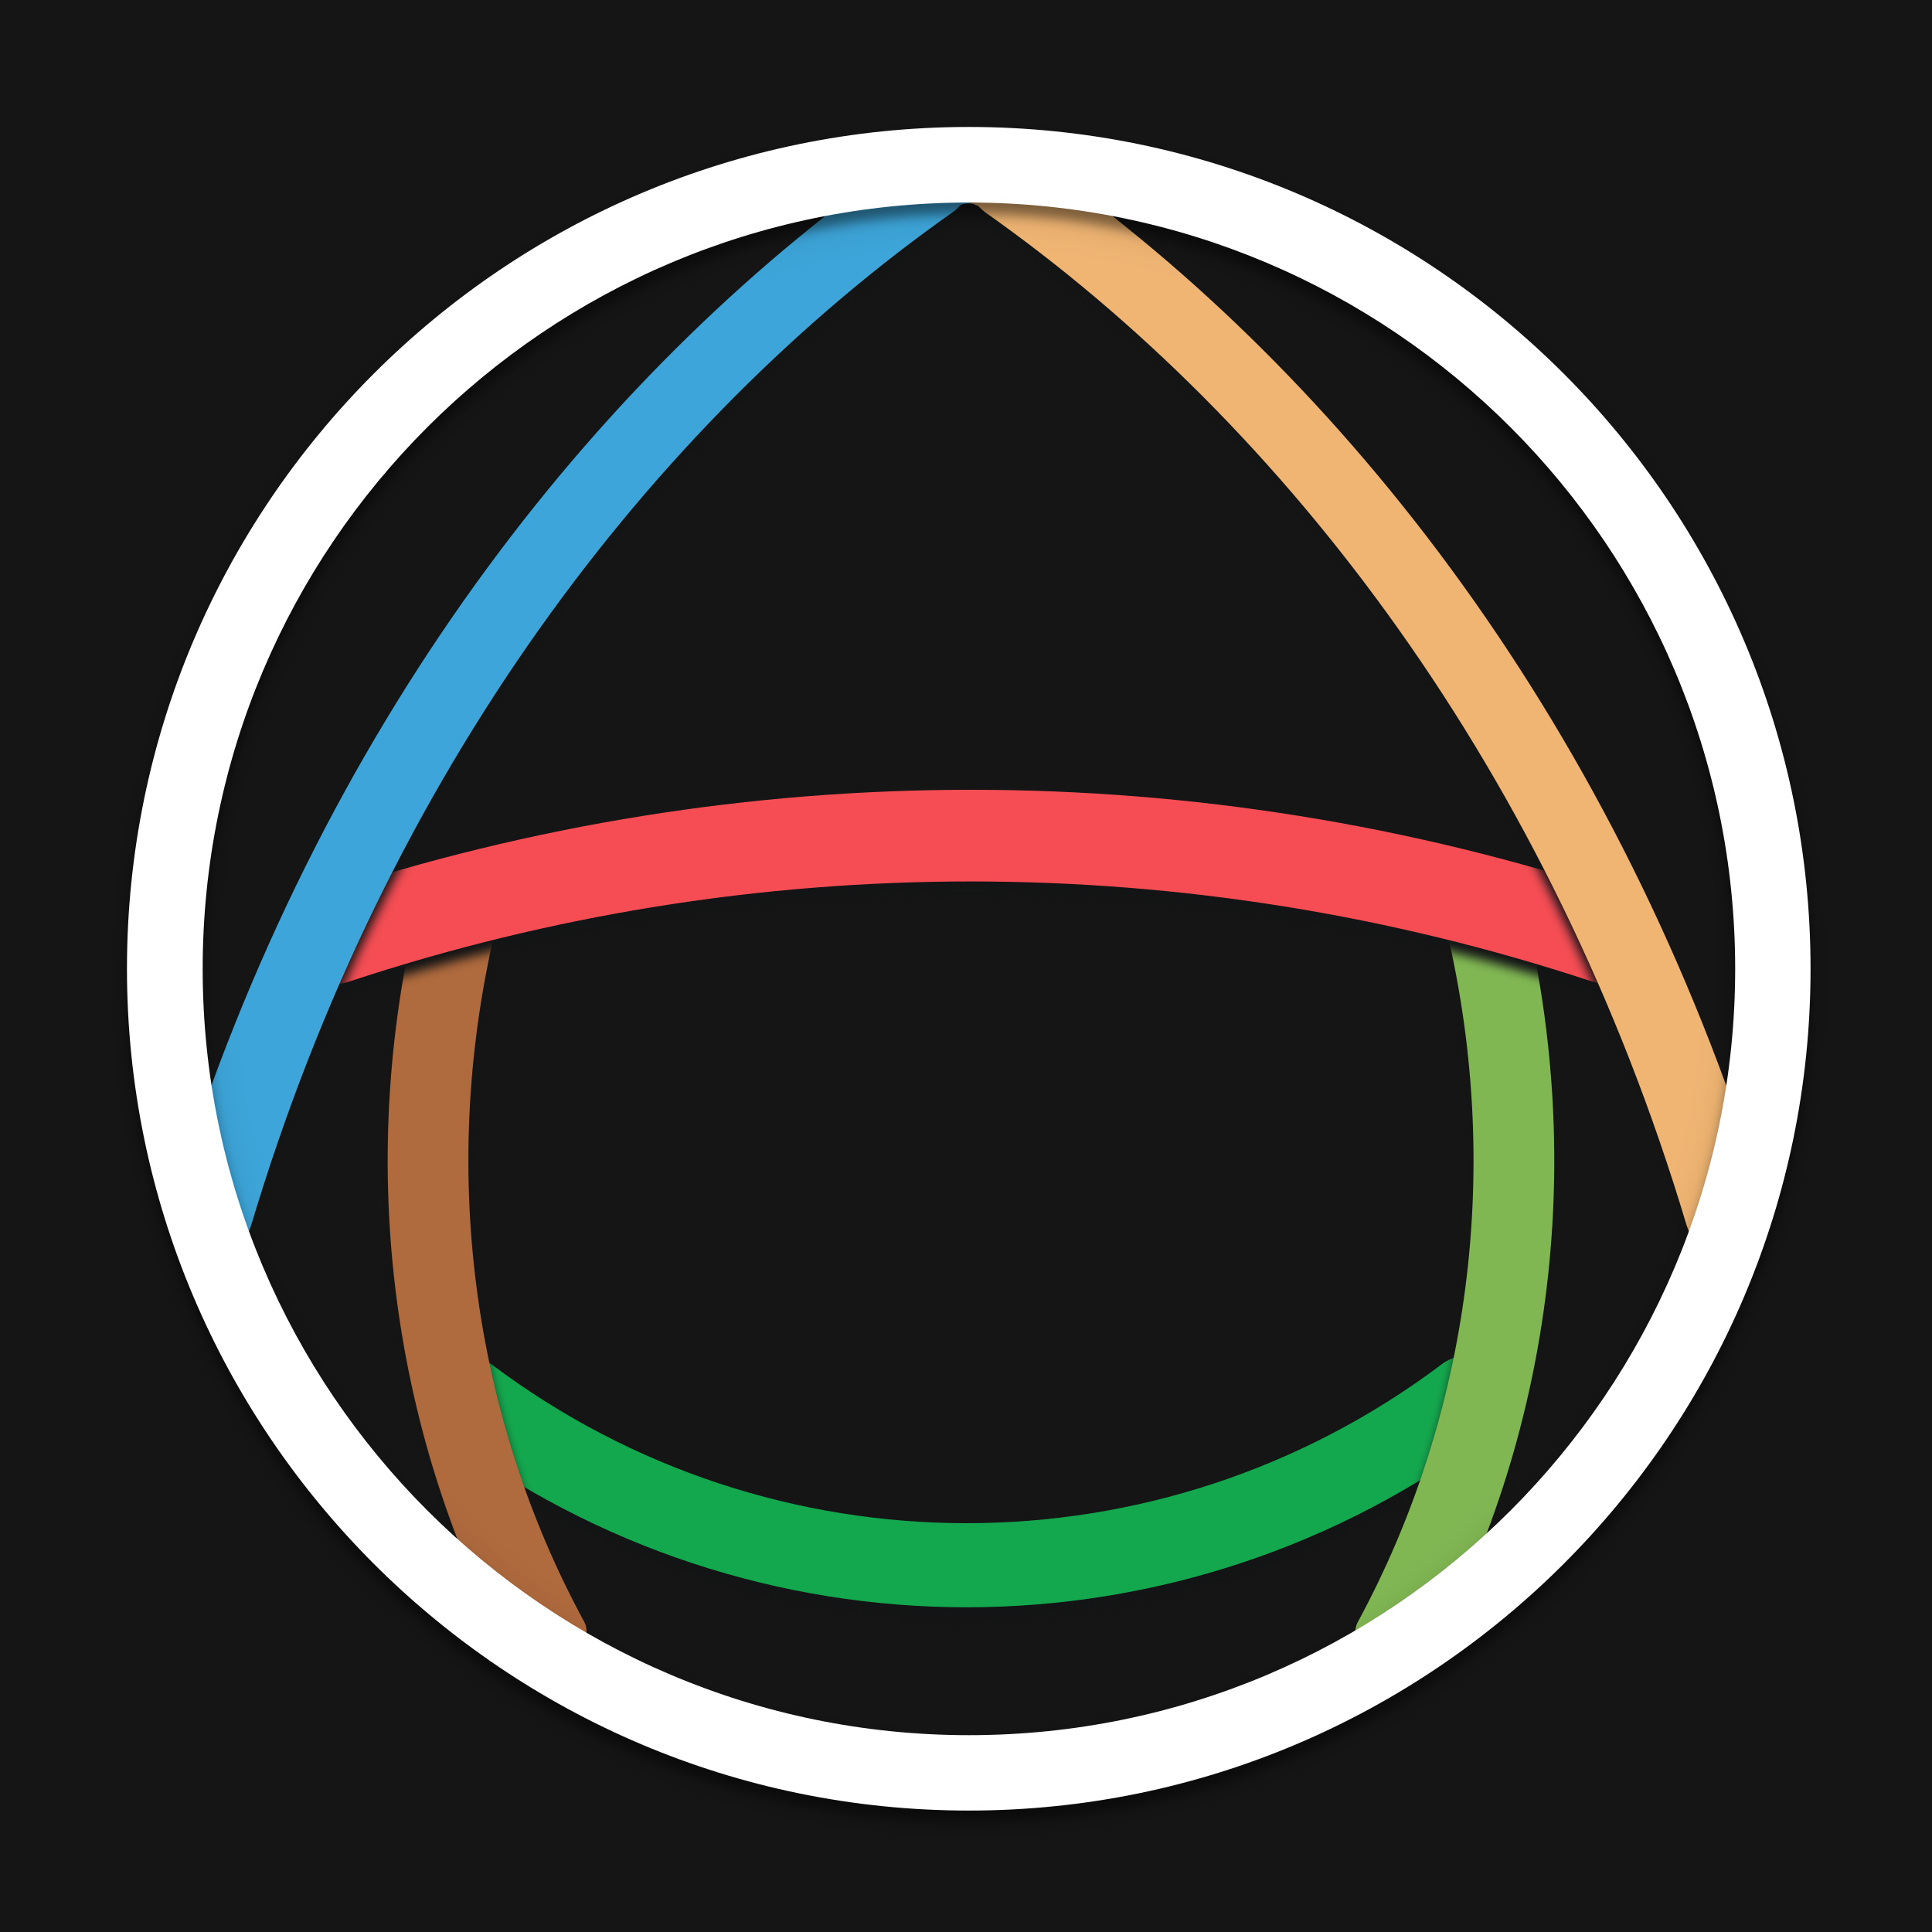
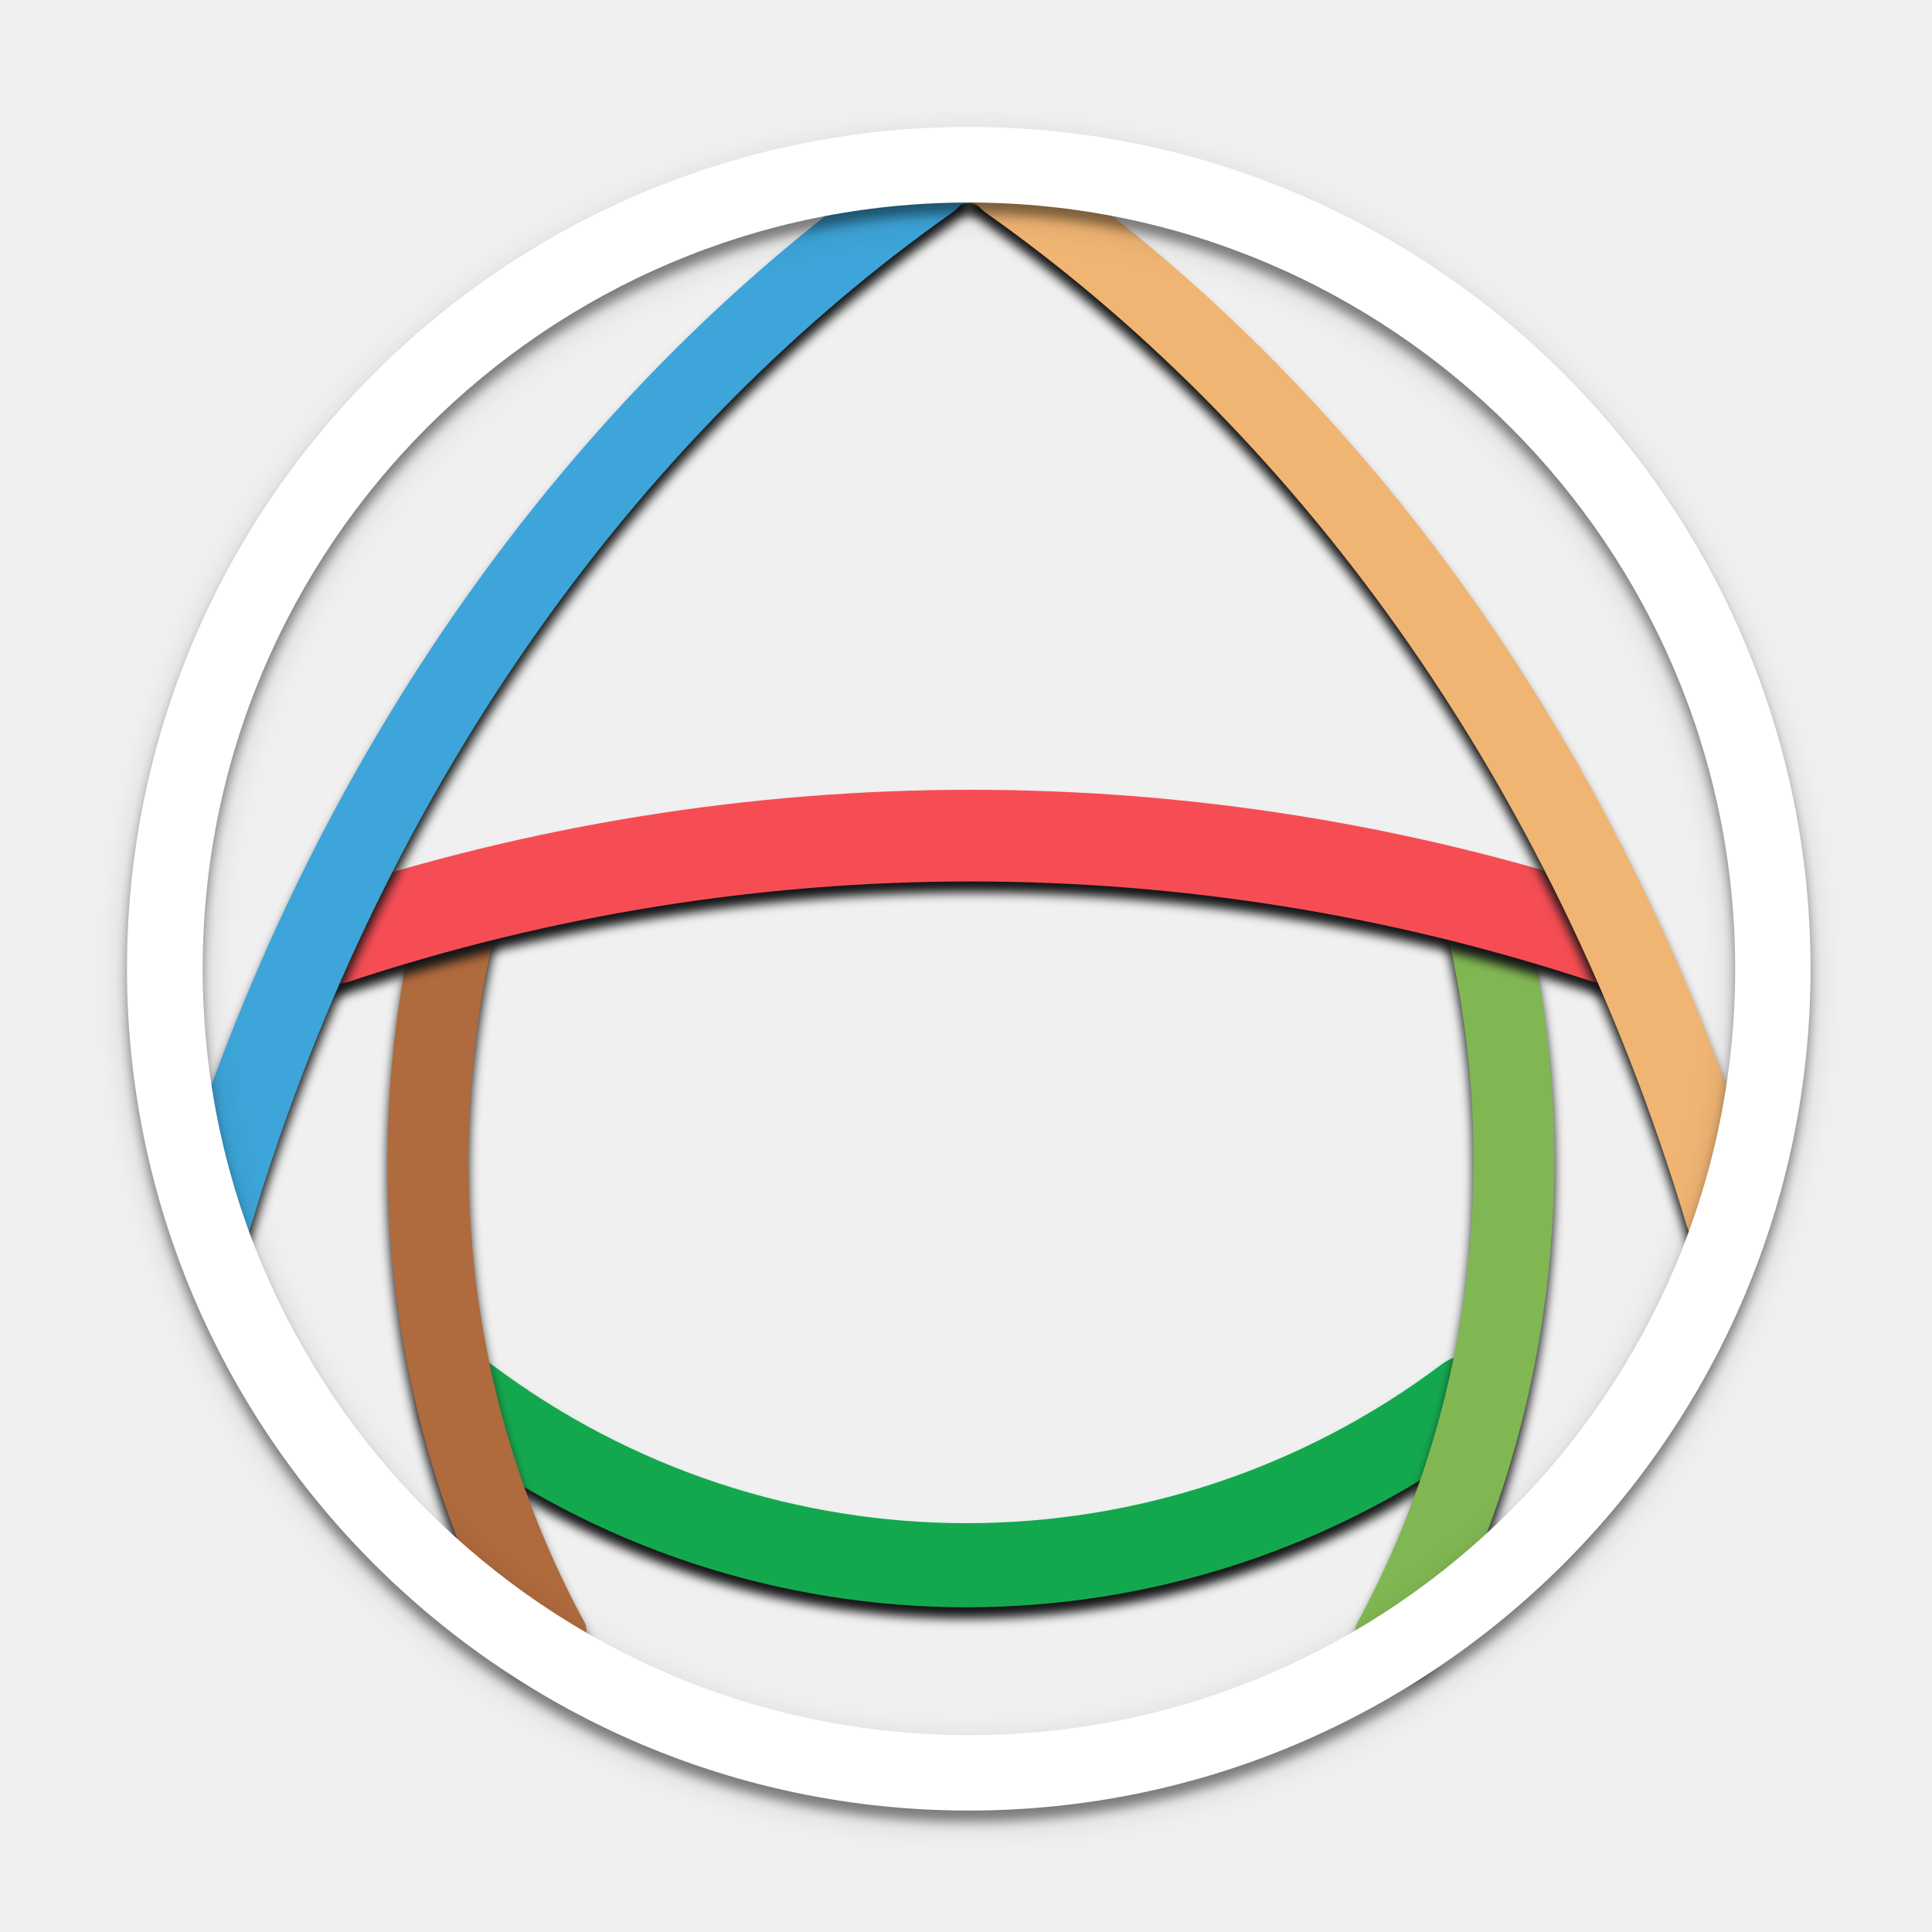
<svg xmlns="http://www.w3.org/2000/svg" xmlns:xlink="http://www.w3.org/1999/xlink" width="350px" height="350px" viewBox="0 0 350 350" version="1.1">
  <defs>
    <path d="M237.717,233.107 C181.278,275.596 103.693,275.596 47.254,233.107 C43.938,230.603 43.055,226.265 45.185,223.73 L47.132,221.378 C49.293,218.812 53.4,218.69 56.382,220.92 C107.405,259.346 177.597,259.346 228.62,220.92 C231.602,218.69 235.709,218.812 237.869,221.378 L239.817,223.73 C241.916,226.296 241.064,230.603 237.717,233.107" id="path-1" />
    <filter x="-2.0%" y="-4.4%" width="104.1%" height="117.5%" filterUnits="objectBoundingBox" id="filter-2">
      <feOffset dx="0" dy="2" in="SourceAlpha" result="shadowOffsetOuter1" />
      <feGaussianBlur stdDeviation="1" in="shadowOffsetOuter1" result="shadowBlurOuter1" />
      <feColorMatrix values="0 0 0 0 0.075   0 0 0 0 0.078   0 0 0 0 0.082  0 0 0 1 0" type="matrix" in="shadowBlurOuter1" />
    </filter>
    <path d="M217.552,275.2 L217.552,275.2 C213.933,273.404 212.047,270.025 213.355,267.681 C233.429,230.661 240.12,185.269 228.958,140.212 C228.258,137.32 230.722,133.88 234.554,132.571 L234.554,132.571 C238.386,131.261 242.249,132.784 242.736,135.037 C255.176,183.473 248.484,232.579 227.072,272.978 C225.369,276.418 221.202,276.966 217.552,275.2" id="path-3" />
    <filter x="-11.1%" y="-1.4%" width="122.2%" height="105.6%" filterUnits="objectBoundingBox" id="filter-4">
      <feOffset dx="0" dy="2" in="SourceAlpha" result="shadowOffsetOuter1" />
      <feGaussianBlur stdDeviation="1" in="shadowOffsetOuter1" result="shadowBlurOuter1" />
      <feColorMatrix values="0 0 0 0 0.075   0 0 0 0 0.078   0 0 0 0 0.082  0 0 0 1 0" type="matrix" in="shadowBlurOuter1" />
    </filter>
    <path d="M69.236,275.181 L69.023,275.181 C72.641,273.387 74.526,270.012 73.249,267.641 C53.153,230.643 46.464,185.224 57.622,140.201 C58.321,137.312 55.859,133.877 52.028,132.57 C48.167,131.263 44.306,132.783 43.85,135.032 C31.415,183.461 38.103,232.559 59.507,272.961 C61.24,276.397 65.405,276.974 69.053,275.211" id="path-5" />
    <filter x="-11.1%" y="-1.4%" width="122.2%" height="105.6%" filterUnits="objectBoundingBox" id="filter-6">
      <feOffset dx="0" dy="2" in="SourceAlpha" result="shadowOffsetOuter1" />
      <feGaussianBlur stdDeviation="1" in="shadowOffsetOuter1" result="shadowBlurOuter1" />
      <feColorMatrix values="0 0 0 0 0.075   0 0 0 0 0.078   0 0 0 0 0.082  0 0 0 1 0" type="matrix" in="shadowBlurOuter1" />
    </filter>
    <path d="M255.898,151.639 C182.777,127.43 103.72,127.43 30.598,151.639 C26.123,153.122 21.222,150.913 19.67,146.616 C18.117,142.319 20.644,137.416 25.362,135.873 C101.924,110.544 184.664,110.544 261.226,135.873 C265.944,137.447 268.471,142.319 266.918,146.616 C265.335,150.913 260.434,153.122 255.99,151.639" id="path-7" />
    <filter x="-1.6%" y="-5.7%" width="103.2%" height="122.7%" filterUnits="objectBoundingBox" id="filter-8">
      <feOffset dx="0" dy="2" in="SourceAlpha" result="shadowOffsetOuter1" />
      <feGaussianBlur stdDeviation="1" in="shadowOffsetOuter1" result="shadowBlurOuter1" />
      <feColorMatrix values="0 0 0 0 0.075   0 0 0 0 0.078   0 0 0 0 0.082  0 0 0 1 0" type="matrix" in="shadowBlurOuter1" />
    </filter>
    <path d="M143,10.668 L143,2.681 L144.163,2.681 C145.38,0.936 147.324,4.74958018e-06 149.299,1.81295799e-11 L149.299,0 C150.532,-2.96619013e-06 151.778,0.365 152.866,1.127 C209.313,39.793 258.823,103.141 285.297,185.533 C286.697,189.921 284.993,195.924 281.554,198.697 C278.085,201.439 274.22,200.037 272.912,195.68 C248.446,113.958 200.702,50.885 145.775,12.187 C145.38,11.883 145.015,11.547 144.68,11.182 C144.18,10.876 143.605,10.697 143,10.668 Z" id="path-9" />
    <filter x="-2.8%" y="-1.0%" width="105.6%" height="104.0%" filterUnits="objectBoundingBox" id="filter-10">
      <feOffset dx="0" dy="2" in="SourceAlpha" result="shadowOffsetOuter1" />
      <feGaussianBlur stdDeviation="1" in="shadowOffsetOuter1" result="shadowBlurOuter1" />
      <feColorMatrix values="0 0 0 0 0.075   0 0 0 0 0.078   0 0 0 0 0.082  0 0 0 1 0" type="matrix" in="shadowBlurOuter1" />
    </filter>
    <path d="M143,10.668 C142.942,10.665 142.883,10.664 142.824,10.664 C142.306,10.664 141.82,10.755 141.363,10.968 C140.968,11.426 140.541,11.852 140.055,12.187 C85.128,50.885 37.384,113.958 12.918,195.68 C11.61,200.037 7.745,201.5 4.276,198.697 C0.807,195.893 -0.928,189.921 0.503,185.533 C27.007,103.111 76.486,39.824 132.934,1.127 C135.764,-0.824 139.659,-0.123 141.637,2.681 L143,2.681 L143,10.668 Z" id="path-11" />
    <filter x="-2.8%" y="-1.0%" width="105.6%" height="104.0%" filterUnits="objectBoundingBox" id="filter-12">
      <feOffset dx="0" dy="2" in="SourceAlpha" result="shadowOffsetOuter1" />
      <feGaussianBlur stdDeviation="1" in="shadowOffsetOuter1" result="shadowBlurOuter1" />
      <feColorMatrix values="0 0 0 0 0.075   0 0 0 0 0.078   0 0 0 0 0.082  0 0 0 1 0" type="matrix" in="shadowBlurOuter1" />
    </filter>
    <path d="M152.515,305 C68.377,305 0,236.592 0,152.485 C0,68.377 68.377,0 152.515,0 C236.653,0 305,68.408 305,152.515 C305,236.623 236.592,305 152.515,305 M152.515,13.688 C75.968,13.688 13.718,75.968 13.718,152.515 C13.718,229.062 75.968,291.343 152.546,291.343 C229.123,291.343 291.343,229.062 291.343,152.515 C291.343,75.968 229.062,13.688 152.515,13.688" id="path-13" />
    <filter x="-3.3%" y="-2.6%" width="106.6%" height="106.6%" filterUnits="objectBoundingBox" id="filter-14">
      <feOffset dx="0" dy="2" in="SourceAlpha" result="shadowOffsetOuter1" />
      <feGaussianBlur stdDeviation="3" in="shadowOffsetOuter1" result="shadowBlurOuter1" />
      <feColorMatrix values="0 0 0 0 0   0 0 0 0 0   0 0 0 0 0  0 0 0 0.148 0" type="matrix" in="shadowBlurOuter1" result="shadowMatrixOuter1" />
      <feOffset dx="0" dy="2" in="SourceAlpha" result="shadowOffsetOuter2" />
      <feGaussianBlur stdDeviation="1" in="shadowOffsetOuter2" result="shadowBlurOuter2" />
      <feColorMatrix values="0 0 0 0 0   0 0 0 0 0   0 0 0 0 0  0 0 0 0.417 0" type="matrix" in="shadowBlurOuter2" result="shadowMatrixOuter2" />
      <feMerge>
        <feMergeNode in="shadowMatrixOuter1" />
        <feMergeNode in="shadowMatrixOuter2" />
      </feMerge>
    </filter>
  </defs>
  <g id="emblem-light" stroke="none" stroke-width="1" fill="none" fill-rule="evenodd">
-     <rect fill="#151515" x="0" y="0" width="350" height="350" />
    <g id="ah-logo" transform="translate(23, 23)" fill-rule="nonzero">
      <g id="ah-logo-emblem">
        <g id="logo-core" transform="translate(9.606299, 3.2021)">
          <g id="H-bottom">
            <use fill="black" fill-opacity="1" filter="url(#filter-2)" xlink:href="#path-1" />
            <use fill="#14A84E" xlink:href="#path-1" />
          </g>
          <g id="H-right">
            <use fill="black" fill-opacity="1" filter="url(#filter-4)" xlink:href="#path-3" />
            <use fill="#81B753" xlink:href="#path-3" />
          </g>
          <g id="H-left">
            <use fill="black" fill-opacity="1" filter="url(#filter-6)" xlink:href="#path-5" />
            <use fill="#AF6A3D" xlink:href="#path-5" />
          </g>
          <g id="A-cross">
            <use fill="black" fill-opacity="1" filter="url(#filter-8)" xlink:href="#path-7" />
            <use fill="#F64D54" xlink:href="#path-7" />
          </g>
          <g id="A-right">
            <use fill="black" fill-opacity="1" filter="url(#filter-10)" xlink:href="#path-9" />
            <use fill="#F0B573" xlink:href="#path-9" />
          </g>
          <g id="A-left">
            <use fill="black" fill-opacity="1" filter="url(#filter-12)" xlink:href="#path-11" />
            <use fill="#3DA5D9" xlink:href="#path-11" />
          </g>
        </g>
        <g id="ring">
          <use fill="black" fill-opacity="1" filter="url(#filter-14)" xlink:href="#path-13" />
          <use fill="#FFFFFF" xlink:href="#path-13" />
        </g>
      </g>
    </g>
  </g>
</svg>
